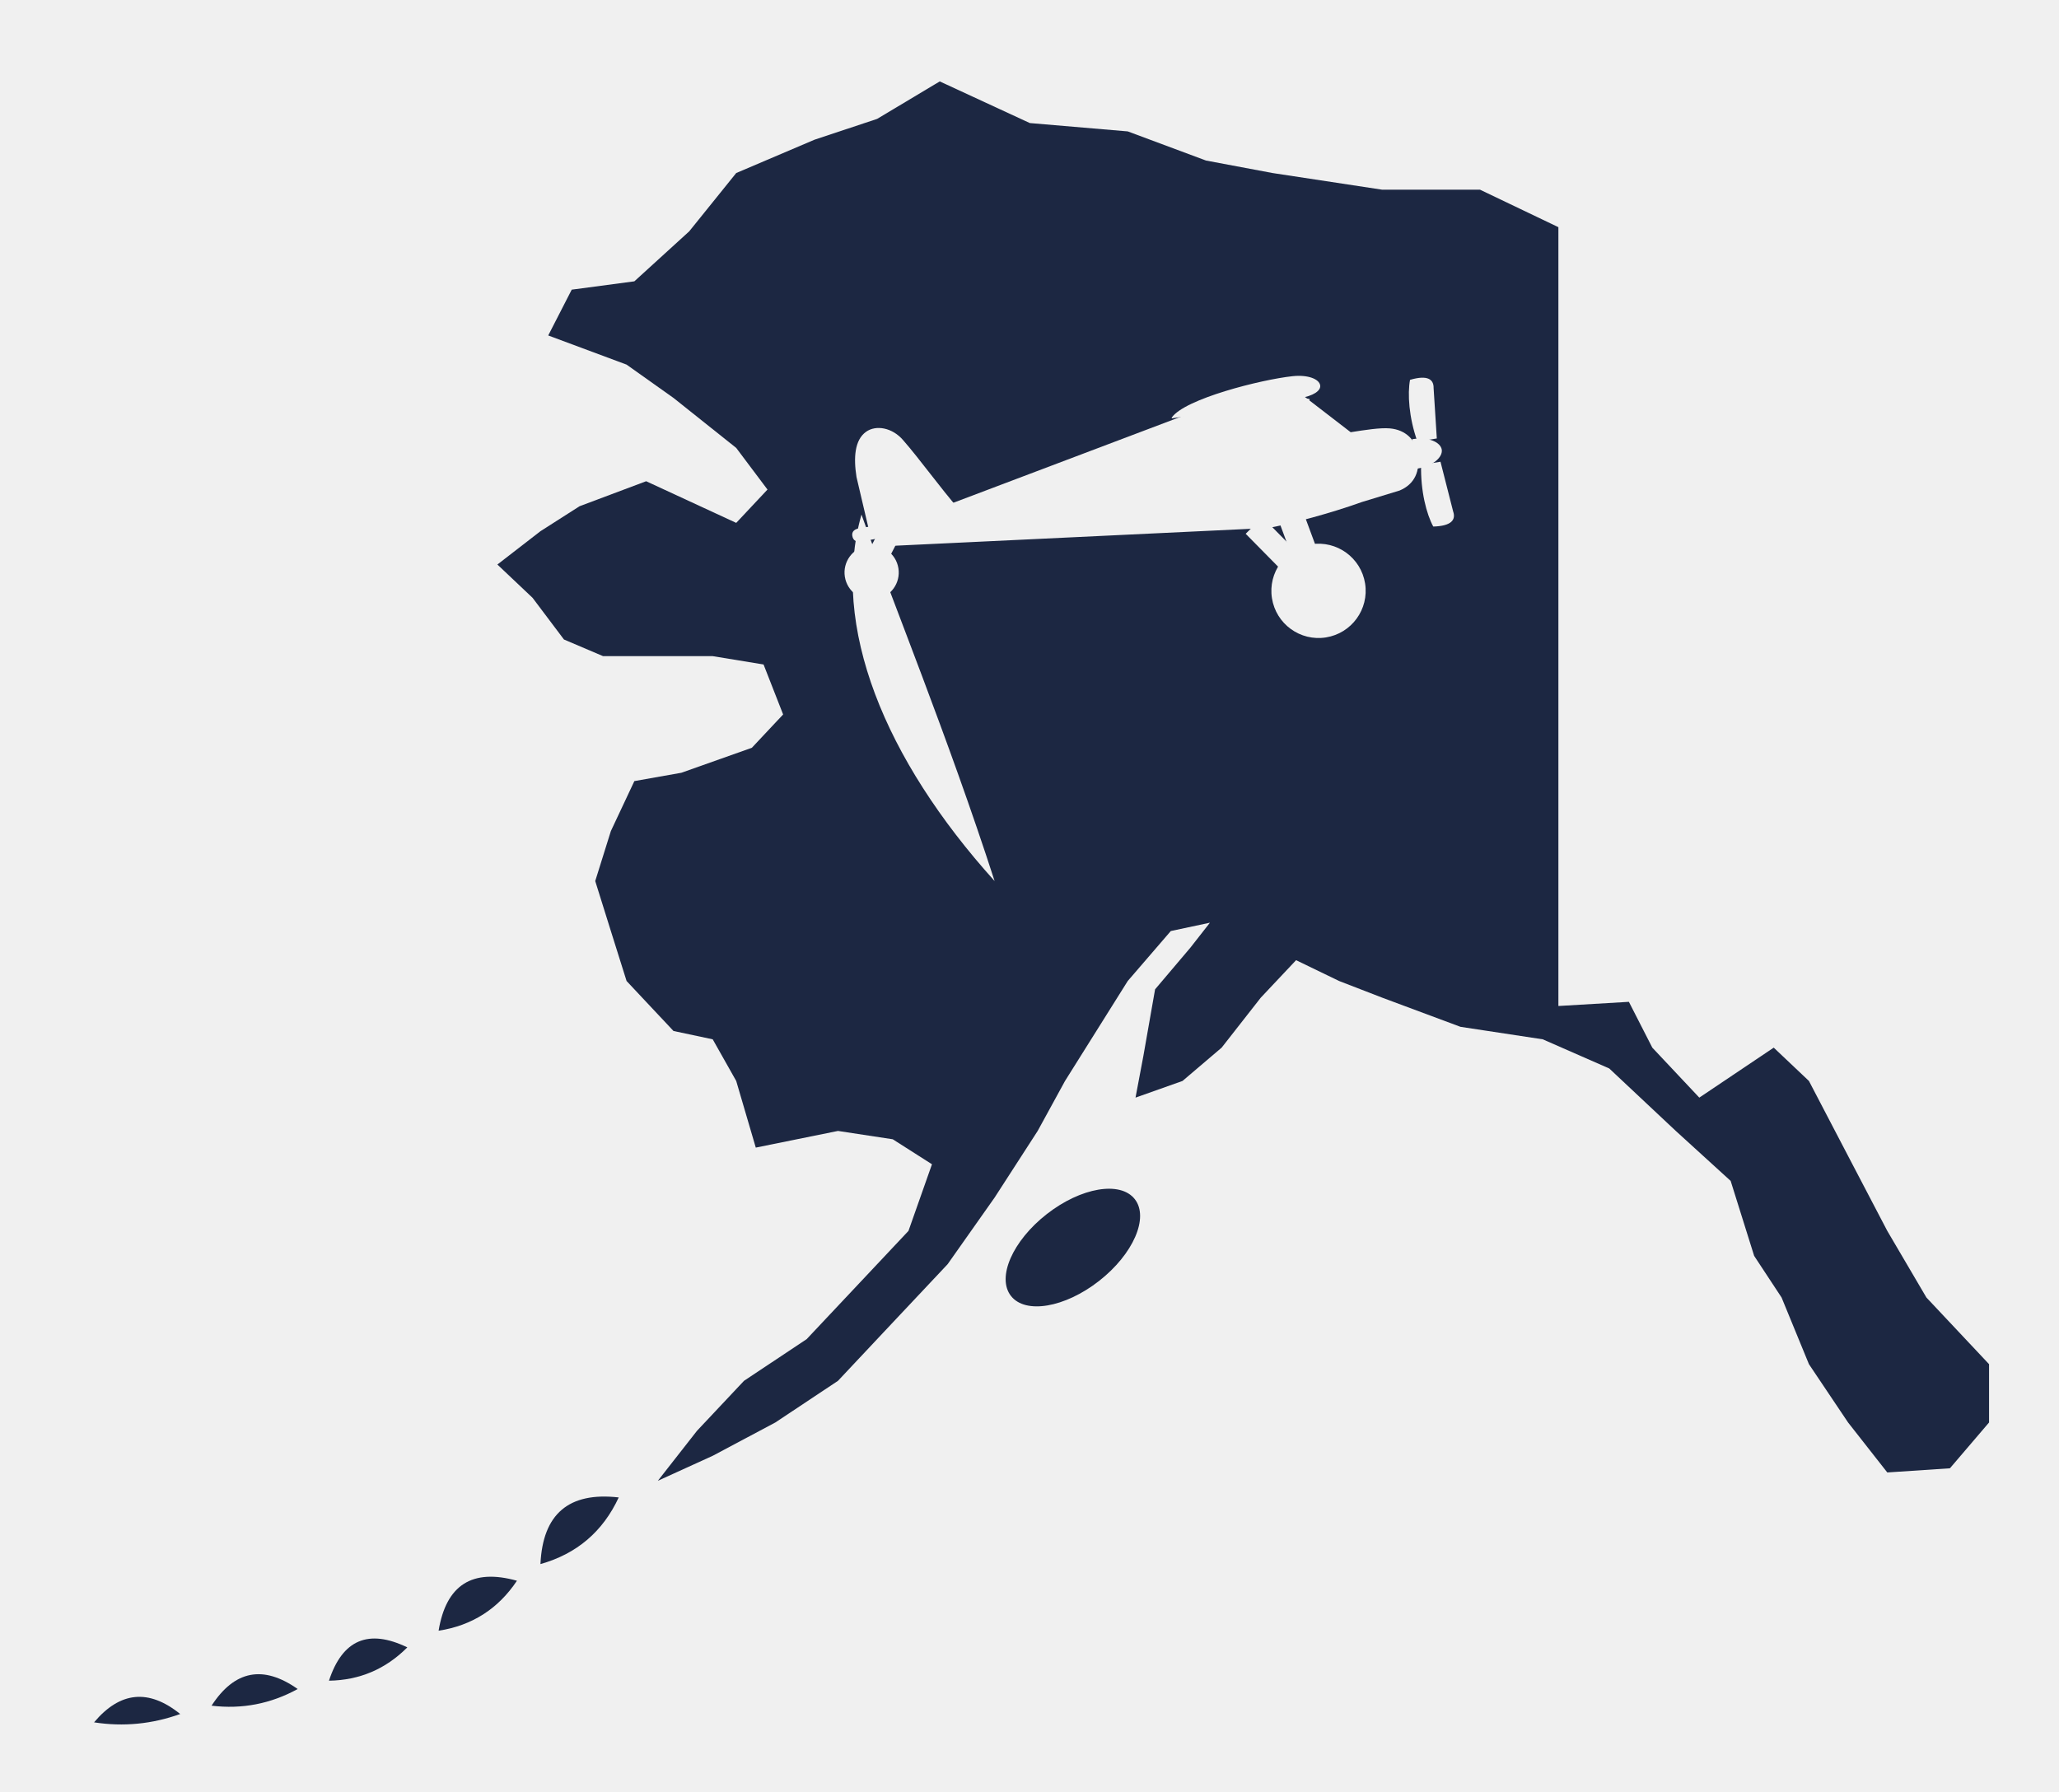
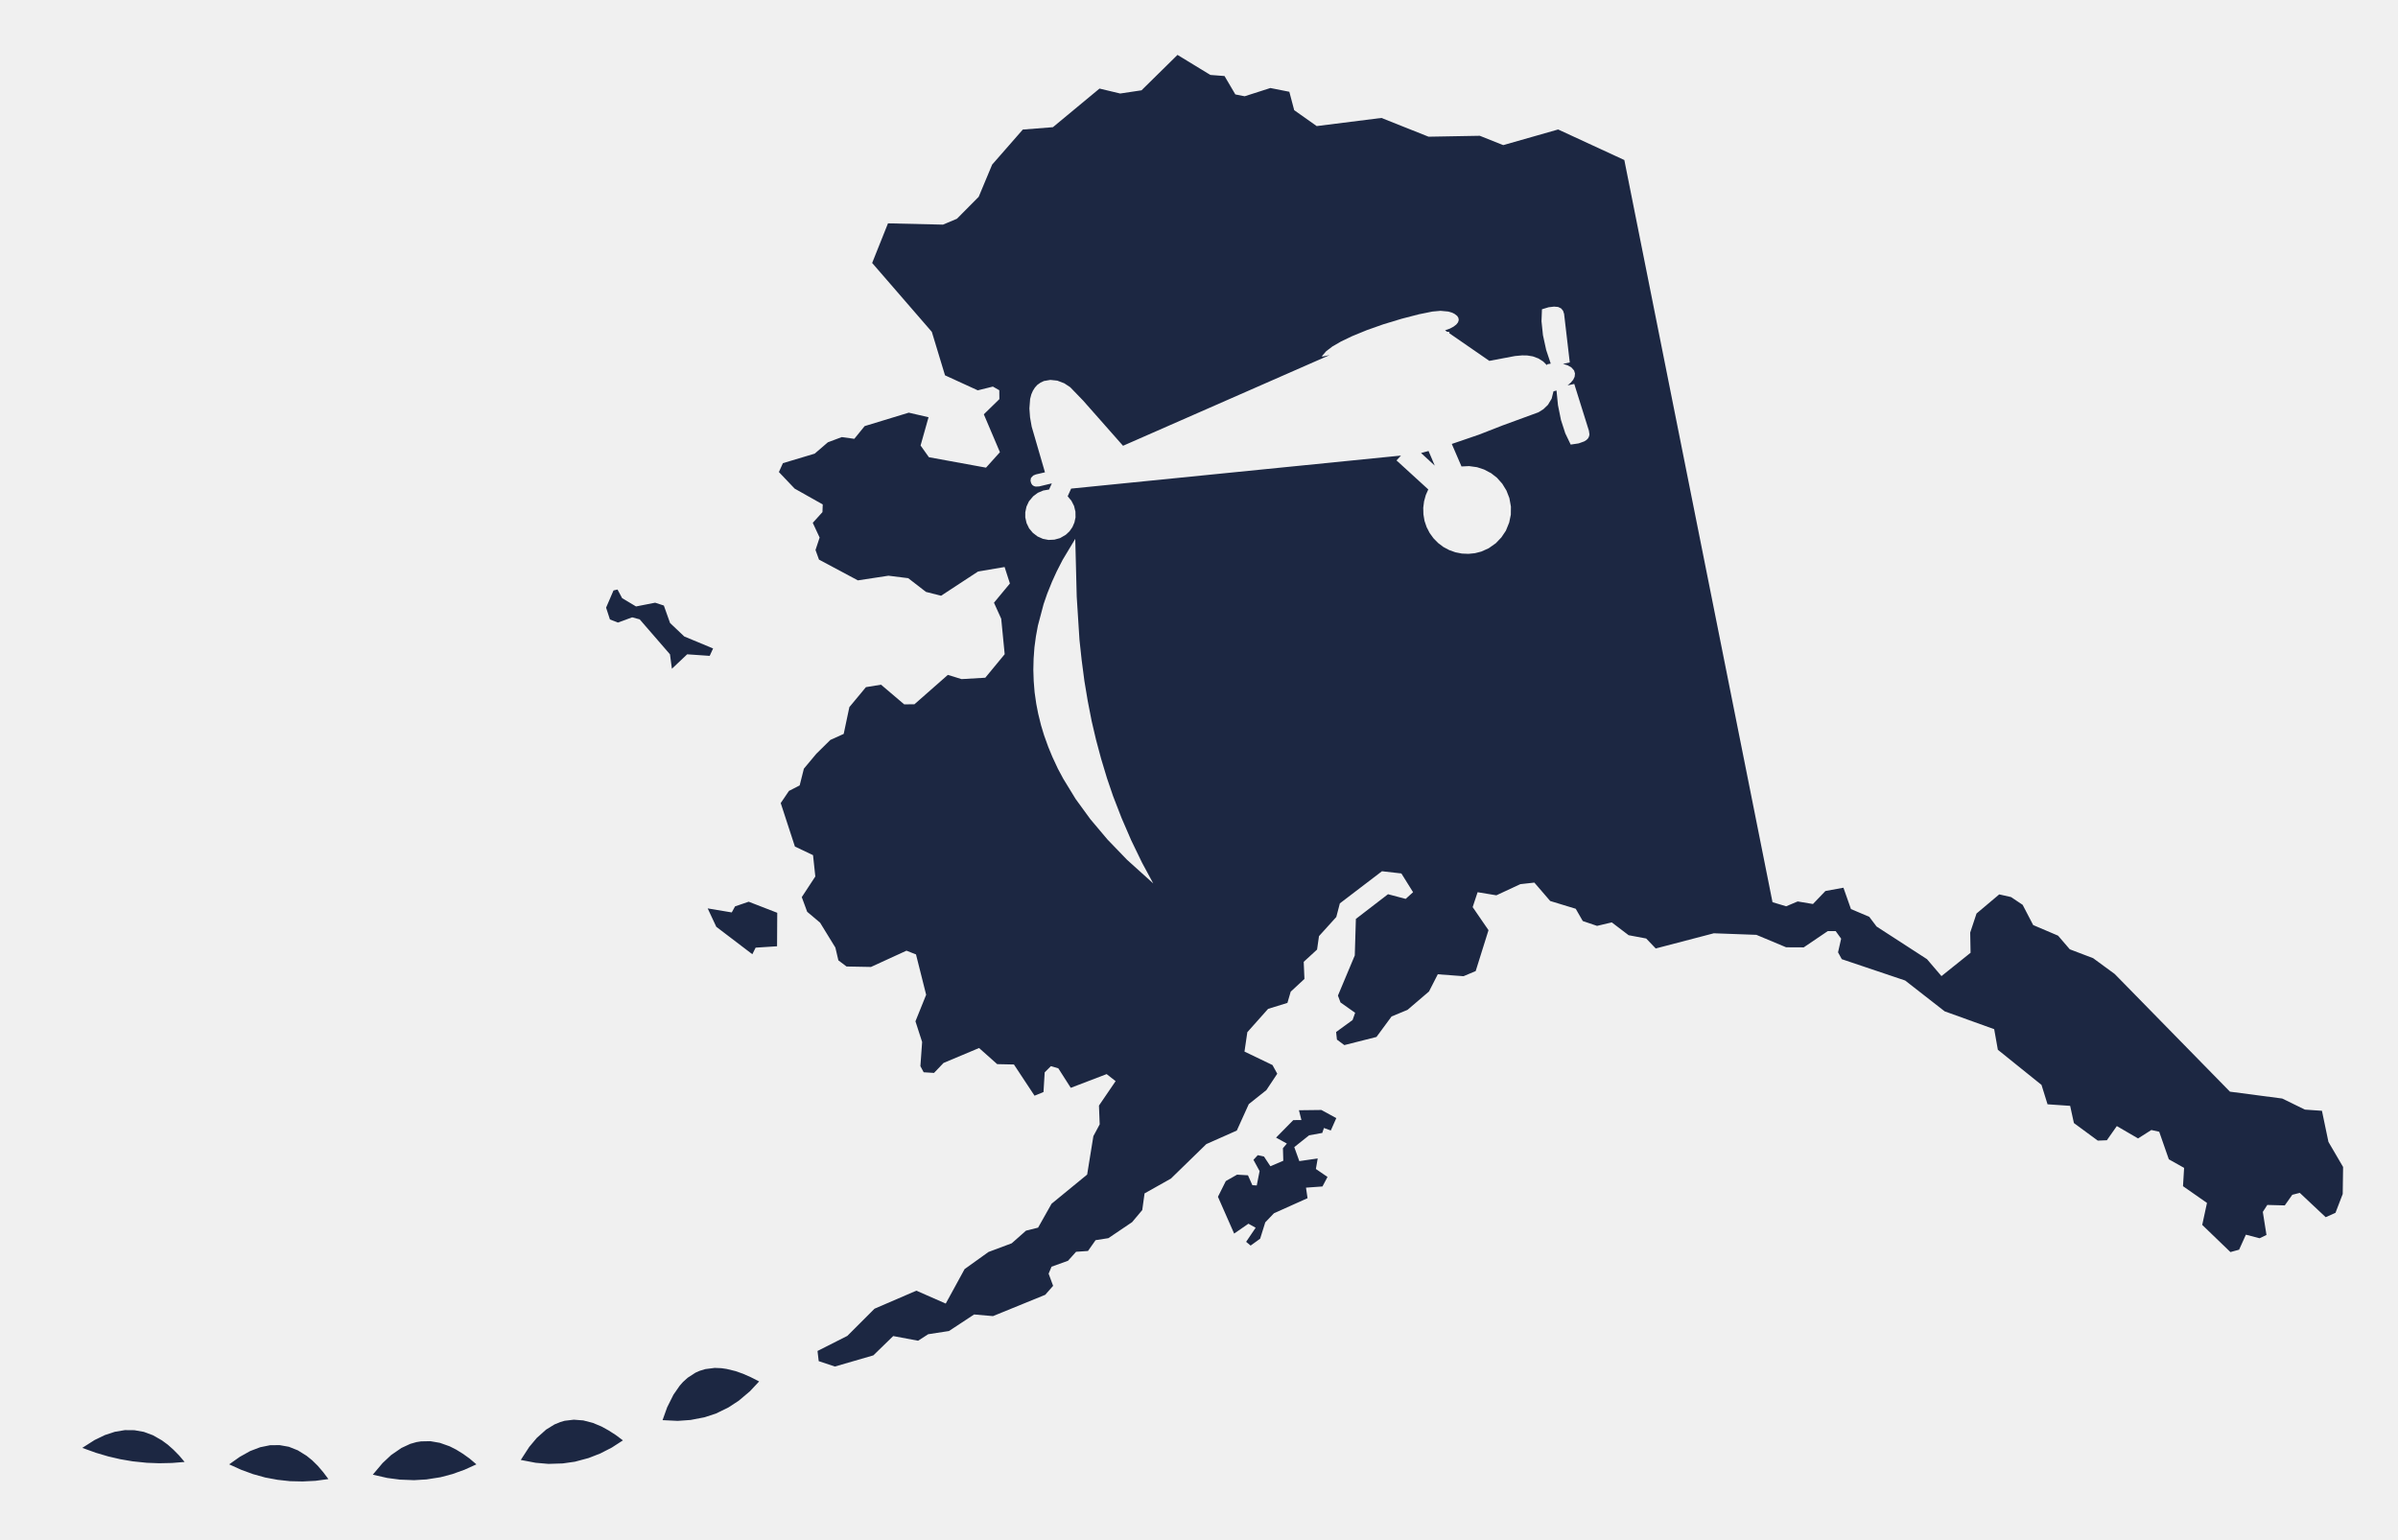
- <svg xmlns="http://www.w3.org/2000/svg" viewBox="0 0 262 228" width="786" height="684">
-   <defs>
-     <mask id="ink" maskUnits="userSpaceOnUse" x="0" y="0" width="262" height="228">
-       <path d="M119.58,10.36 L131.04,15.66 L143.5,16.72 L153.46,20.43 L161.93,22.02 L175.88,24.14 L188.33,24.14 L198.3,28.91 L198.3,128.02 L207.27,127.49 L210.25,133.32 L216.23,139.68 L225.7,133.32 L230.18,137.56 L235.16,147.1 L240.15,156.64 L245.13,165.12 L253.1,173.6 L253.1,181.02 L248.12,186.85 L240.15,187.38 L235.16,181.02 L230.18,173.6 L226.7,165.12 L223.21,159.82 L220.22,150.28 L213.24,143.92 L204.77,135.97 L196.31,132.26 L185.84,130.67 L175.88,126.96 L170.4,124.84 L164.92,122.19 L160.43,126.96 L155.45,133.32 L150.47,137.56 L144.49,139.68 L145.49,134.38 L146.98,125.9 L151.47,120.6 L153.96,117.42 L148.98,118.48 L143.5,124.84 L139.51,131.2 L135.52,137.56 L132.04,143.92 L126.56,152.4 L120.58,160.88 L113.6,168.3 L106.63,175.72 L98.66,181.02 L90.69,185.26 L83.71,188.44 L88.69,182.08 L94.67,175.72 L102.64,170.42 L109.62,163 L115.6,156.64 L118.59,148.16 L113.6,144.98 L106.63,143.92 L96.17,146.04 L93.68,137.56 L90.69,132.26 L85.7,131.2 L79.73,124.84 L77.73,118.48 L75.74,112.12 L77.73,105.76 L80.72,99.4 L86.7,98.34 L95.67,95.16 L99.65,90.92 L97.16,84.56 L90.69,83.5 L83.71,83.5 L76.74,83.5 L71.76,81.38 L67.77,76.08 L63.29,71.84 L68.77,67.6 L73.75,64.42 L82.22,61.24 L93.68,66.54 L97.66,62.3 L93.68,57 L85.7,50.64 L79.73,46.4 L69.76,42.69 L72.75,36.86 L80.72,35.8 L87.7,29.44 L93.68,22.02 L103.64,17.78 L111.61,15.13 Z" fill="#fff" />
-       <ellipse cx="136.52" cy="158.76" rx="10" ry="5.4" transform="rotate(-38 136.52 158.76)" fill="#fff" />
-       <path d="M78.73,190.56 C76.71,194.91 73.39,197.74 68.77,199.04 C69.06,192.66 72.38,189.83 78.73,190.56 Z" fill="#fff" />
-       <path d="M65.78,201.16 C63.39,204.74 60.07,206.86 55.81,207.52 C56.77,201.69 60.09,199.57 65.78,201.16 Z" fill="#fff" />
-       <path d="M51.83,209.64 C49.08,212.4 45.76,213.82 41.86,213.88 C43.57,208.66 46.89,207.25 51.83,209.64 Z" fill="#fff" />
-       <path d="M37.88,214.94 C34.45,216.82 30.8,217.53 26.92,217.06 C29.84,212.56 33.49,211.85 37.88,214.94 Z" fill="#fff" />
-       <path d="M22.93,218.12 C19.37,219.4 15.71,219.76 11.97,219.18 C15.28,215.24 18.93,214.89 22.93,218.12 Z" fill="#fff" />
-       <g transform="translate(145.99,65.48) rotate(-9) scale(0.5) translate(-70,-14)">
-         <path d="M104.31,21.54 L115.41,-8.56 L109.79,-10.64 L98.69,19.46 Z" fill="#000" />
-         <path d="M104.27,19.35 L91.77,-10.75 L86.23,-8.45 L98.73,21.65 Z" fill="#000" />
-         <path d="M3,7.2 L84,-9.6 L114,-9.6 L124.4,1.4 C128,1.4 132,1.4 134.4,2 C138.4,3 140.4,6 140.4,9.4 C140.4,14 138.4,17 134.4,18 L124.4,19.4 C116,21 106,22 100,22.2 L5.4,11.8 C2.4,11.4 1.2,8.6 3,7.2 Z" fill="#000" />
-         <path d="M80,-9.4 C84,-13.6 104,-15.4 112,-15 C116,-14.8 118.6,-13.2 118.6,-11.6 C118.6,-10.2 116.4,-9.2 113,-9.2 L80,-9.2 Z" fill="#000" />
-         <path d="M23,5.4 C19,-1 15,-9 11.6,-14.4 C9.4,-18 5.4,-19.4 2.6,-18 C-0.6,-16.4 -1.6,-12 -1.6,-7 L-0.6,6.6 L3.4,7.4 Z" fill="#000" />
-         <path d="M-5,7.6 C-5,6.4 -4,6 -3,6 L20,5.6 L28,6.8 L20,8.8 L-3,9.4 C-4,9.4 -5,9 -5,7.6 Z" fill="#000" />
-         <path d="M139.6,5.6 C144,5.6 146.6,7.6 146.6,9.4 C146.6,11.2 144,13.2 139.6,13.2 Z" fill="#000" />
-         <path d="M140.8,6.4 C139.6,0 140.2,-6 141.4,-9.4 C146,-10 147.4,-8.6 147,-6.4 L145.8,6.4 Z" fill="#000" />
-         <path d="M140.8,12.4 C139.6,19 140.2,25 141.4,28.4 C146,29 147.4,27.6 147,25.4 L145.8,12.4 Z" fill="#000" />
-         <path d="M102.76,20.65 L106.76,40.65 L113.24,39.35 L109.24,19.35 Z" fill="#000" />
-         <path d="M93.96,22.75 L107.56,41.75 L112.44,38.25 L98.84,19.25 Z" fill="#000" />
-         <circle cx="110" cy="40" r="12" fill="#000" />
-         <path d="M1.22,8.4 L-3.78,15.2 L0.58,18.4 L5.58,11.6 Z" fill="#000" />
-         <circle cx="-1.6" cy="17.6" r="6.9" fill="#000" />
-       </g>
-       <path d="M126.56,112.12 C112.58,96.62 105.61,79.66 109.62,65.48 C113.63,76.74 120.6,93.7 126.56,112.12 Z" fill="#000" />
-     </mask>
-   </defs>
-   <rect width="262" height="228" fill="#1c2742" mask="url(#ink)" />
+ <svg xmlns="http://www.w3.org/2000/svg" viewBox="0 0 262 168.3" width="786" height="504.9">
+   <path fill="#1c2742" fill-rule="evenodd" d="M108.95,116.3L110.78,116.34 113.03,119.75 114.01,119.35 114.14,117.2 114.82,116.52 115.63,116.76 116.99,118.89 120.91,117.39 121.89,118.16 120.07,120.83 120.15,122.88 119.46,124.17 118.78,128.37 114.89,131.56 113.42,134.17 112.1,134.5 110.54,135.88 108,136.83 105.39,138.7 103.33,142.47 100.12,141.06 95.55,143.03 92.58,146 89.32,147.65 89.45,148.76 91.22,149.35 95.42,148.13 97.59,146.02 100.31,146.53 101.41,145.82 103.68,145.47 106.43,143.66 108.49,143.84 114.2,141.51 115.06,140.53 114.57,139.2 114.89,138.44 116.69,137.79 117.57,136.81 118.87,136.72 119.7,135.54 121.1,135.32 123.69,133.57 124.8,132.25 125.05,130.43 127.93,128.81 131.8,125.04 135.13,123.56 136.44,120.67 138.36,119.14 139.55,117.35 139.03,116.4 135.97,114.93 136.28,112.81 138.55,110.26 140.66,109.61 141.02,108.38 142.52,106.99 142.44,105.12 143.9,103.78 144.11,102.31 146,100.22 146.39,98.73 150.99,95.22 153.11,95.46 154.39,97.51 153.58,98.24 151.65,97.73 148.14,100.43 148.02,104.42 146.18,108.81 146.46,109.56 148.06,110.69 147.78,111.48 145.98,112.79 146.07,113.62 146.88,114.22 150.39,113.33 152.04,111.09 153.78,110.37 156.13,108.36 157.09,106.48 159.9,106.69 161.23,106.13 162.63,101.66 160.9,99.14 161.44,97.51 163.49,97.85 166.11,96.63 167.64,96.46 169.37,98.47 172.16,99.32 172.93,100.66 174.49,101.19 176.1,100.81 177.94,102.21 179.86,102.57 180.9,103.66 187.25,102 191.9,102.17 195.15,103.53 197.07,103.54 199.7,101.76 200.56,101.76 201.16,102.59 200.82,104.08 201.23,104.83 208.15,107.16 212.47,110.53 217.88,112.48 218.28,114.73 223.05,118.57 223.71,120.69 226.18,120.86 226.59,122.74 229.2,124.66 230.19,124.62 231.28,123.07 233.6,124.42 235.05,123.5 235.91,123.69 236.96,126.7 238.63,127.64 238.51,129.64 241.13,131.47 240.61,133.87 243.69,136.84 244.64,136.58 245.38,134.94 246.88,135.33 247.63,134.97 247.23,132.45 247.72,131.69 249.63,131.74 250.45,130.58 251.27,130.37 254.1,133.03 255.17,132.55 255.96,130.49 256,127.54 254.4,124.8 253.69,121.4 251.83,121.27 249.35,120.06 243.64,119.31 231.05,106.45 228.69,104.72 226.14,103.75 224.86,102.26 222.14,101.1 220.99,98.89 219.72,98.04 218.43,97.75 215.95,99.84 215.26,101.92 215.3,104.13 212.12,106.68 210.54,104.83 205.03,101.26 204.23,100.2 202.23,99.35 201.41,97.02 199.44,97.38 198.08,98.8 196.41,98.52 195.15,99.05 193.66,98.6 177.47,17.49 170.24,14.15 164.24,15.86 161.68,14.84 156.08,14.94 150.93,12.89 143.86,13.78 141.4,12.04 140.87,10.03 138.8,9.62 135.99,10.52 134.97,10.32 133.79,8.31 132.24,8.19 128.65,6 124.72,9.87 122.39,10.22 120.13,9.68 115.04,13.9 111.75,14.16 108.4,17.99 106.93,21.51 104.55,23.91 103.03,24.55 97.02,24.41 95.29,28.74 101.81,36.27 103.25,41.02 106.83,42.66 108.48,42.25 109.18,42.65 109.19,43.62 107.49,45.28 109.25,49.42 107.73,51.11 101.49,49.97 100.58,48.69 101.45,45.6 99.29,45.1 94.47,46.57 93.34,47.96 91.97,47.77 90.45,48.34 89.01,49.58 85.54,50.62 85.1,51.59 86.82,53.4 89.89,55.13 89.86,55.97 88.8,57.14 89.55,58.75 89.1,60.11 89.48,61.16 93.73,63.43 97.07,62.92 99.23,63.19 101.17,64.69 102.82,65.11 106.86,62.46 109.76,61.97 110.34,63.77 108.6,65.87 109.39,67.62 109.77,71.5 107.65,74.07 105.06,74.22 103.56,73.76 99.91,76.97 98.79,76.98 96.26,74.83 94.61,75.1 92.8,77.28 92.18,80.21 90.72,80.87 89.19,82.38 87.83,84.01 87.37,85.84 86.2,86.44 85.3,87.77 86.85,92.52 88.83,93.46 89.08,95.79 87.6,98.05 88.19,99.65 89.6,100.84 91.27,103.56 91.6,104.96 92.49,105.63 95.16,105.68 99.04,103.9 100.08,104.31 101.19,108.72 100.02,111.62 100.75,113.88 100.56,116.52 100.92,117.19 102.05,117.26 103.09,116.17 106.97,114.54ZM162.72,39.44L165.53,38.91 166.31,38.84 166.87,38.85 167.48,38.95 168.09,39.18 168.61,39.51 169.04,39.94 169.01,39.82 169.43,39.74 168.93,38.24 168.58,36.63 168.42,35.11 168.47,33.8 169.2,33.58 169.79,33.51 170.24,33.55 170.57,33.71 170.78,33.97 170.89,34.31 171.51,39.61 170.77,39.77 171.27,39.92 171.68,40.15 171.98,40.49 172.08,40.82 172.04,41.18 171.88,41.51 171.61,41.83 171.27,42.12 172,41.96 173.6,47.07 173.66,47.49 173.61,47.71 173.51,47.91 173.33,48.09 173.09,48.24 172.48,48.46 171.61,48.59 171.02,47.36 170.55,45.91 170.22,44.28 170.06,42.68 169.73,42.77 169.53,43.57 169.12,44.25 168.63,44.72 168.09,45.06 164.21,46.48 161.57,47.51 158.62,48.52 159.68,50.98 160.51,50.94 161.38,51.06 162.14,51.31 162.92,51.72 163.55,52.21 164.13,52.86 164.59,53.61 164.91,54.43 165.08,55.37 165.07,56.25 164.89,57.11 164.53,58 164.04,58.73 163.43,59.37 162.65,59.92 161.85,60.28 161.15,60.46 160.44,60.53 159.72,60.5 159.01,60.36 158.34,60.12 157.7,59.78 157.13,59.35 156.62,58.83 156.2,58.25 155.87,57.61 155.64,56.93 155.52,56.22 155.5,55.5 155.59,54.79 155.78,54.1 156.05,53.49 152.58,50.32 153.07,49.79 117.03,53.4 116.65,54.24 117.06,54.73 117.35,55.3 117.5,55.92 117.51,56.55 117.39,57.1 117.17,57.61 116.85,58.07 116.44,58.45 115.82,58.81 115.2,58.98 114.56,59.01 113.94,58.89 113.36,58.63 112.85,58.24 112.44,57.75 112.16,57.17 112.02,56.55 112.02,55.99 112.15,55.37 112.42,54.79 112.88,54.24 113.39,53.86 113.98,53.61 114.62,53.5 114.92,52.83 113.54,53.16 113.17,53.18 112.97,53.13 112.79,53.01 112.66,52.81 112.59,52.53 112.64,52.23 112.89,51.97 113.18,51.85 114.17,51.62 112.72,46.63 112.54,45.61 112.47,44.64 112.55,43.6 112.68,43.1 112.85,42.71 113.07,42.36 113.34,42.06 113.68,41.82 114.06,41.64 114.76,41.52 115.52,41.6 116.28,41.89 116.93,42.32 118.34,43.78 122.7,48.72 145.27,38.81 144.46,38.98 144.45,38.9 144.89,38.39 145.57,37.87 146.52,37.32 147.73,36.74 149.34,36.08 151.15,35.44 153.13,34.84 155.02,34.35 156.5,34.05 157.39,33.97 158.24,34.05 158.62,34.16 158.93,34.31 159.21,34.53 159.34,34.74 159.38,34.98 159.3,35.23 159.11,35.47 158.81,35.7 158.42,35.91 157.89,36.1 158.09,36.25 158.37,36.29 158.35,36.42ZM126,96.55L123.14,93.97 121,91.75 119.13,89.53 117.52,87.32 116.17,85.11 115.58,84.01 114.98,82.72 114.53,81.63 114.07,80.35 113.74,79.26 113.43,78 113.22,76.92 113.04,75.67 112.94,74.43 112.9,73.2 112.93,71.98 113.02,70.76 113.18,69.56 113.4,68.37 114.02,66.03 114.42,64.87 114.94,63.58 115.45,62.46 116.1,61.19 117.48,58.89 117.64,65.21 117.94,69.92 118.18,72.14 118.48,74.43 118.84,76.59 119.27,78.8 119.75,80.85 120.31,82.94 120.95,85.06 121.61,87 122.54,89.4 123.59,91.83 124.78,94.29ZM156.08,49.29L155.26,49.51 156.76,50.89ZM144.65,123.28L145.4,123.55 146,122.2 144.37,121.31 141.92,121.34 142.19,122.41 141.3,122.42 139.42,124.33 140.6,124.98 140.17,125.49 140.21,126.86 138.8,127.46 138.1,126.4 137.42,126.25 136.95,126.76 137.62,127.99 137.31,129.56 136.83,129.53 136.35,128.45 135.16,128.38 133.93,129.08 133.07,130.8 134.84,134.82 136.4,133.74 137.19,134.18 136.15,135.72 136.64,136.13 137.68,135.38 138.24,133.59 139.19,132.6 142.86,130.95 142.69,129.8 144.49,129.67 145.04,128.63 143.77,127.76 143.97,126.61 141.96,126.9 141.41,125.37 143.03,124.08 144.47,123.82ZM81.8,98.55L80.31,99.06 79.95,99.72 77.32,99.28 78.26,101.29 82.2,104.29 82.56,103.57 84.9,103.42 84.92,99.76ZM79.37,149.61L78.81,149.53 78.09,149.5 77.07,149.63 76.44,149.82 75.99,150.02 75.14,150.57 74.62,151.04 74.26,151.45 73.58,152.43 72.89,153.81 72.39,155.21 74.05,155.29 75.45,155.19 76.96,154.9 78.22,154.49 79.59,153.82 80.72,153.08 81.94,152.05 82.94,150.98 82.04,150.52 81.18,150.14 80.36,149.85ZM67.97,65.37L67.47,64.43 67.03,64.53 66.22,66.41 66.64,67.7 67.51,68.04 69.07,67.47 69.89,67.69 73.2,71.51 73.41,73.09 75.08,71.51 77.54,71.68 77.91,70.87 74.76,69.56 73.21,68.09 72.53,66.18 71.58,65.87 69.49,66.28ZM64.8,155.52L63.73,155.24 62.69,155.16 61.69,155.28 61.21,155.42 60.58,155.68 59.67,156.24 58.65,157.15 57.82,158.14 56.9,159.56 58.53,159.87 59.92,159.99 61.49,159.94 62.82,159.75 64.31,159.35 65.59,158.85 66.84,158.21 68.06,157.42 67.27,156.83 66.49,156.33 65.73,155.91ZM49.13,158.07L48.06,157.69 47.02,157.51 46,157.53 45.5,157.61 44.83,157.8 43.86,158.25 42.74,159.02 41.8,159.9 40.73,161.17 42.32,161.53 43.69,161.71 45.25,161.77 46.59,161.69 48.12,161.45 49.44,161.1 50.75,160.63 52.05,160.04 51.31,159.41 50.57,158.88 49.84,158.43ZM33.49,159.1L32.54,158.51 31.56,158.12 30.55,157.94 29.51,157.95 28.43,158.17 27.33,158.59 26.2,159.22 25.04,160.04 26.34,160.63 27.65,161.11 28.98,161.48 30.33,161.73 31.69,161.88 33.07,161.91 34.47,161.84 35.88,161.65 35.3,160.88 34.71,160.19 34.11,159.6ZM17.69,157.42L16.71,156.86 15.71,156.49 14.69,156.31 13.64,156.3 12.56,156.48 11.46,156.84 10.34,157.38 8.99,158.24 10.49,158.78 11.81,159.17 13.14,159.48 14.49,159.71 16.04,159.87 17.4,159.92 18.78,159.89 20.17,159.78 19.57,159.07 18.95,158.44 18.33,157.89Z" />
</svg>
